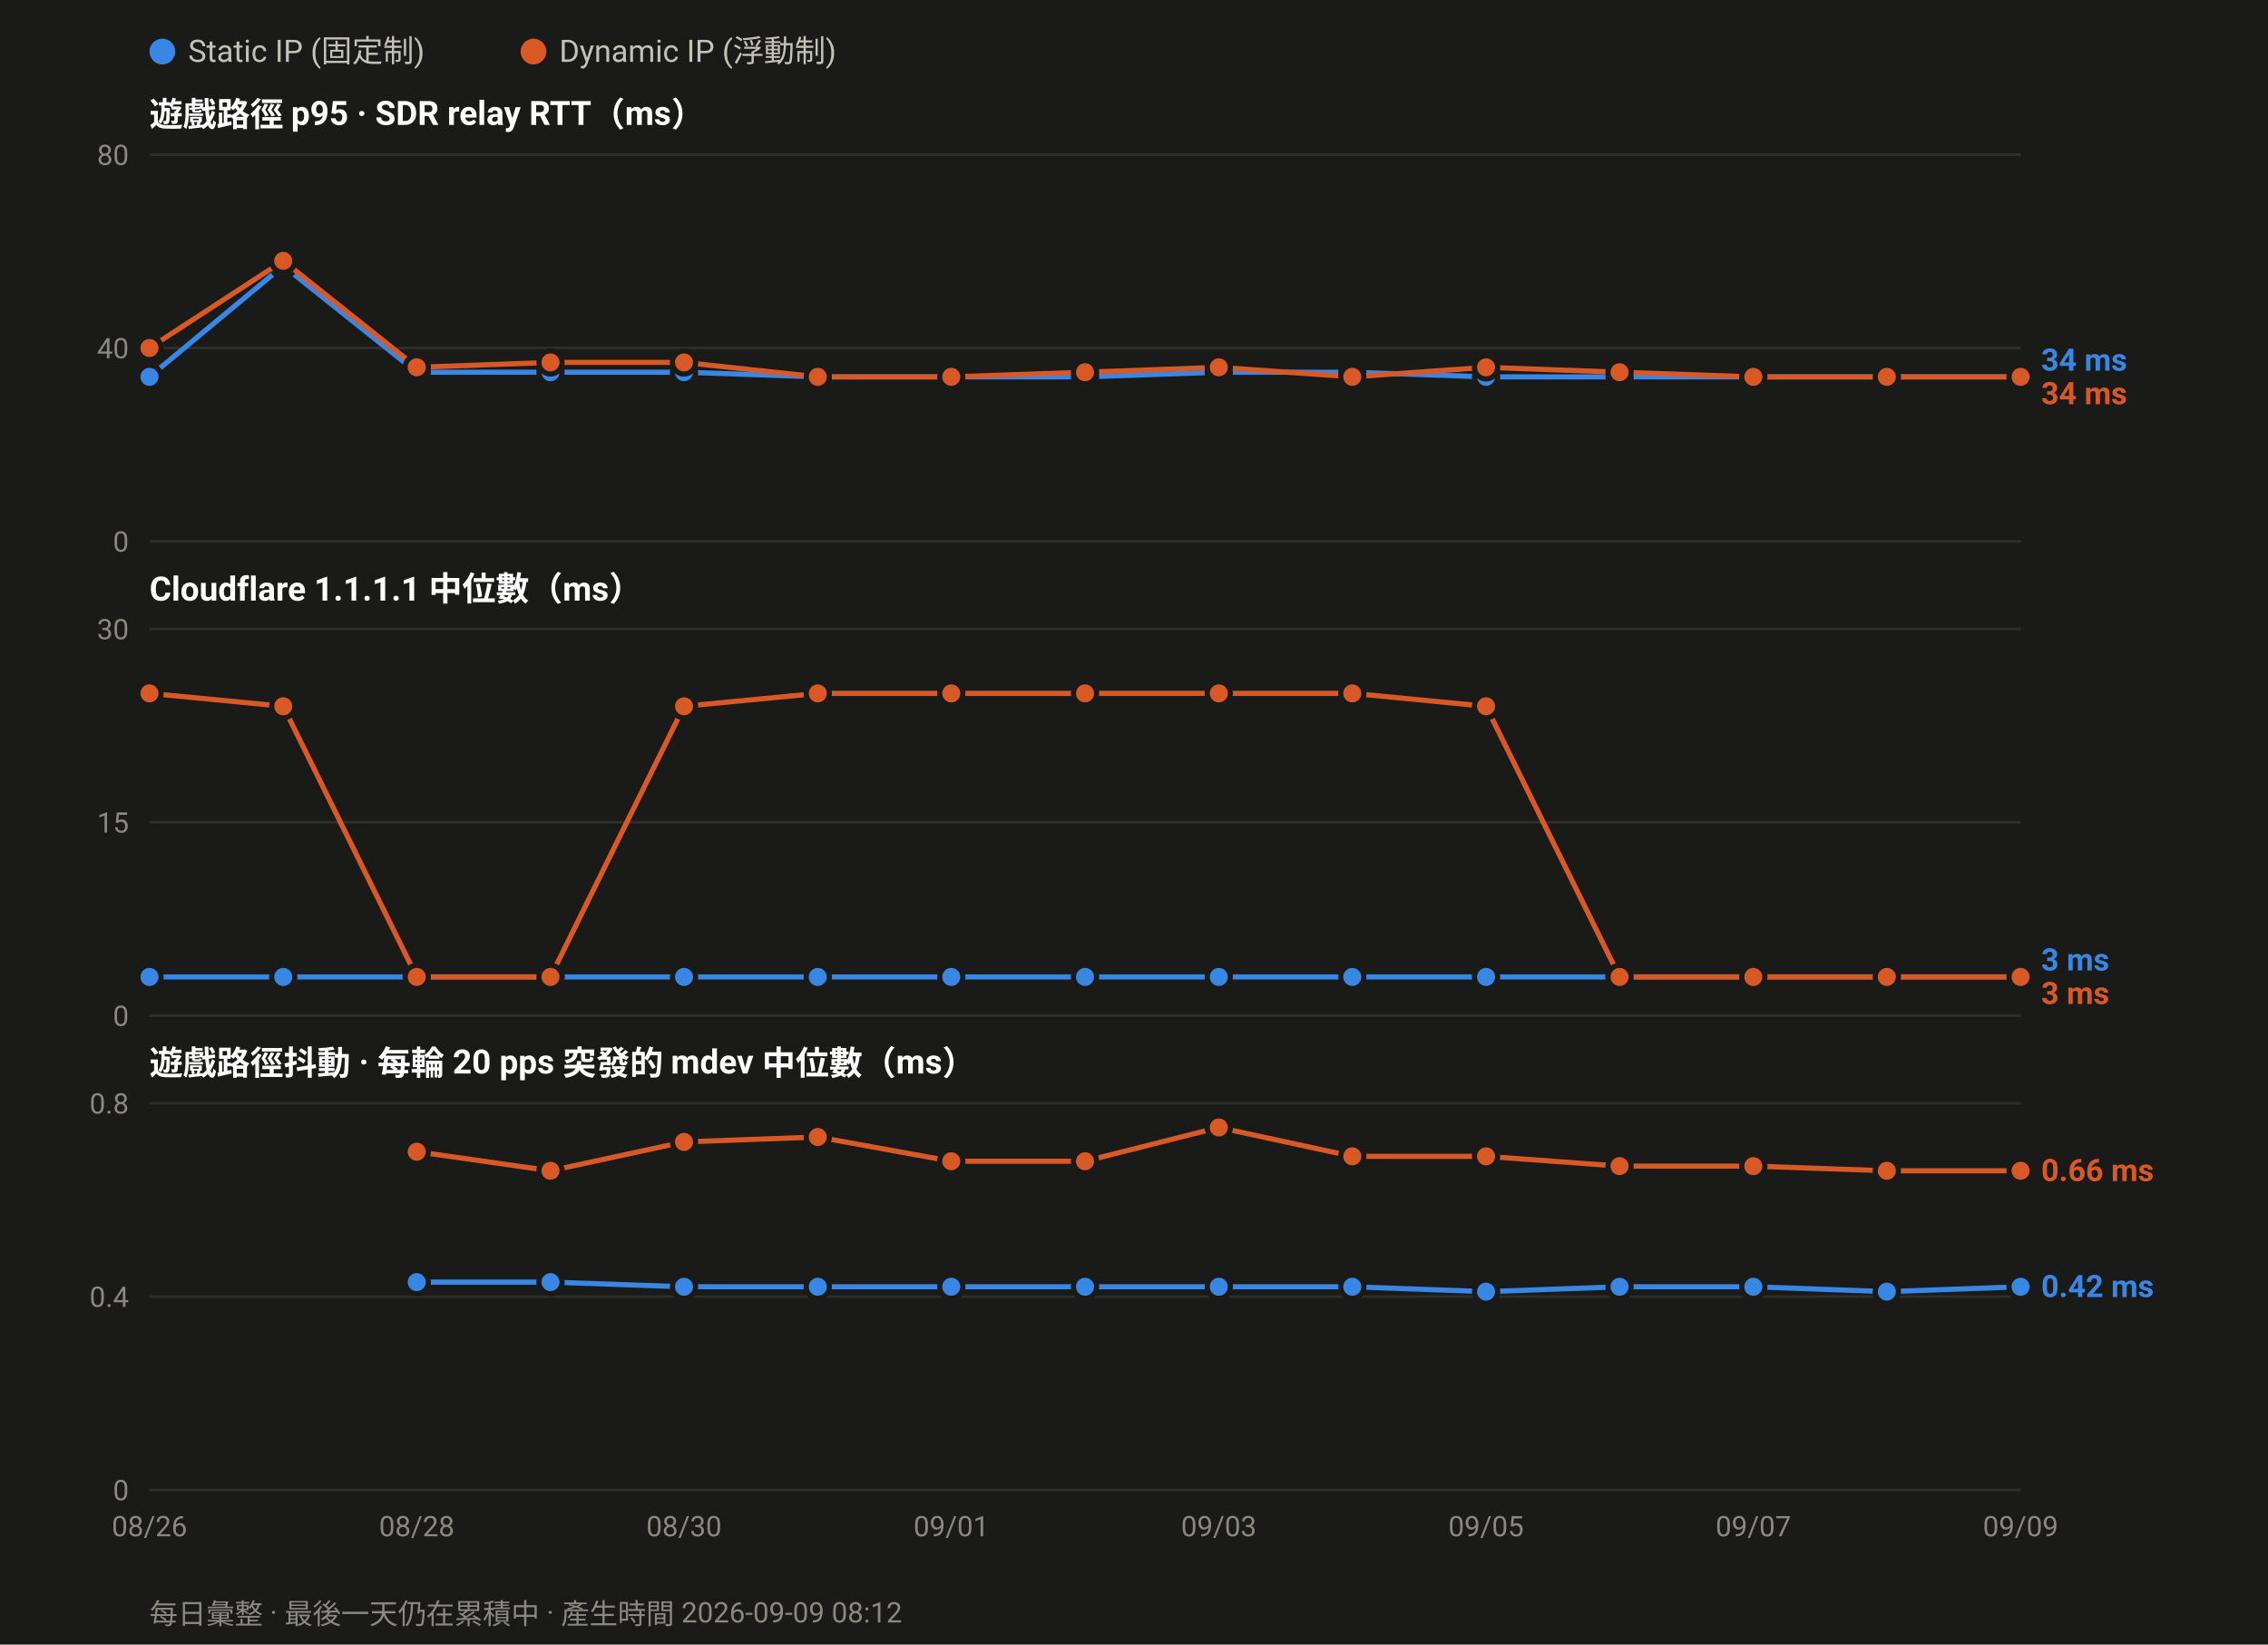
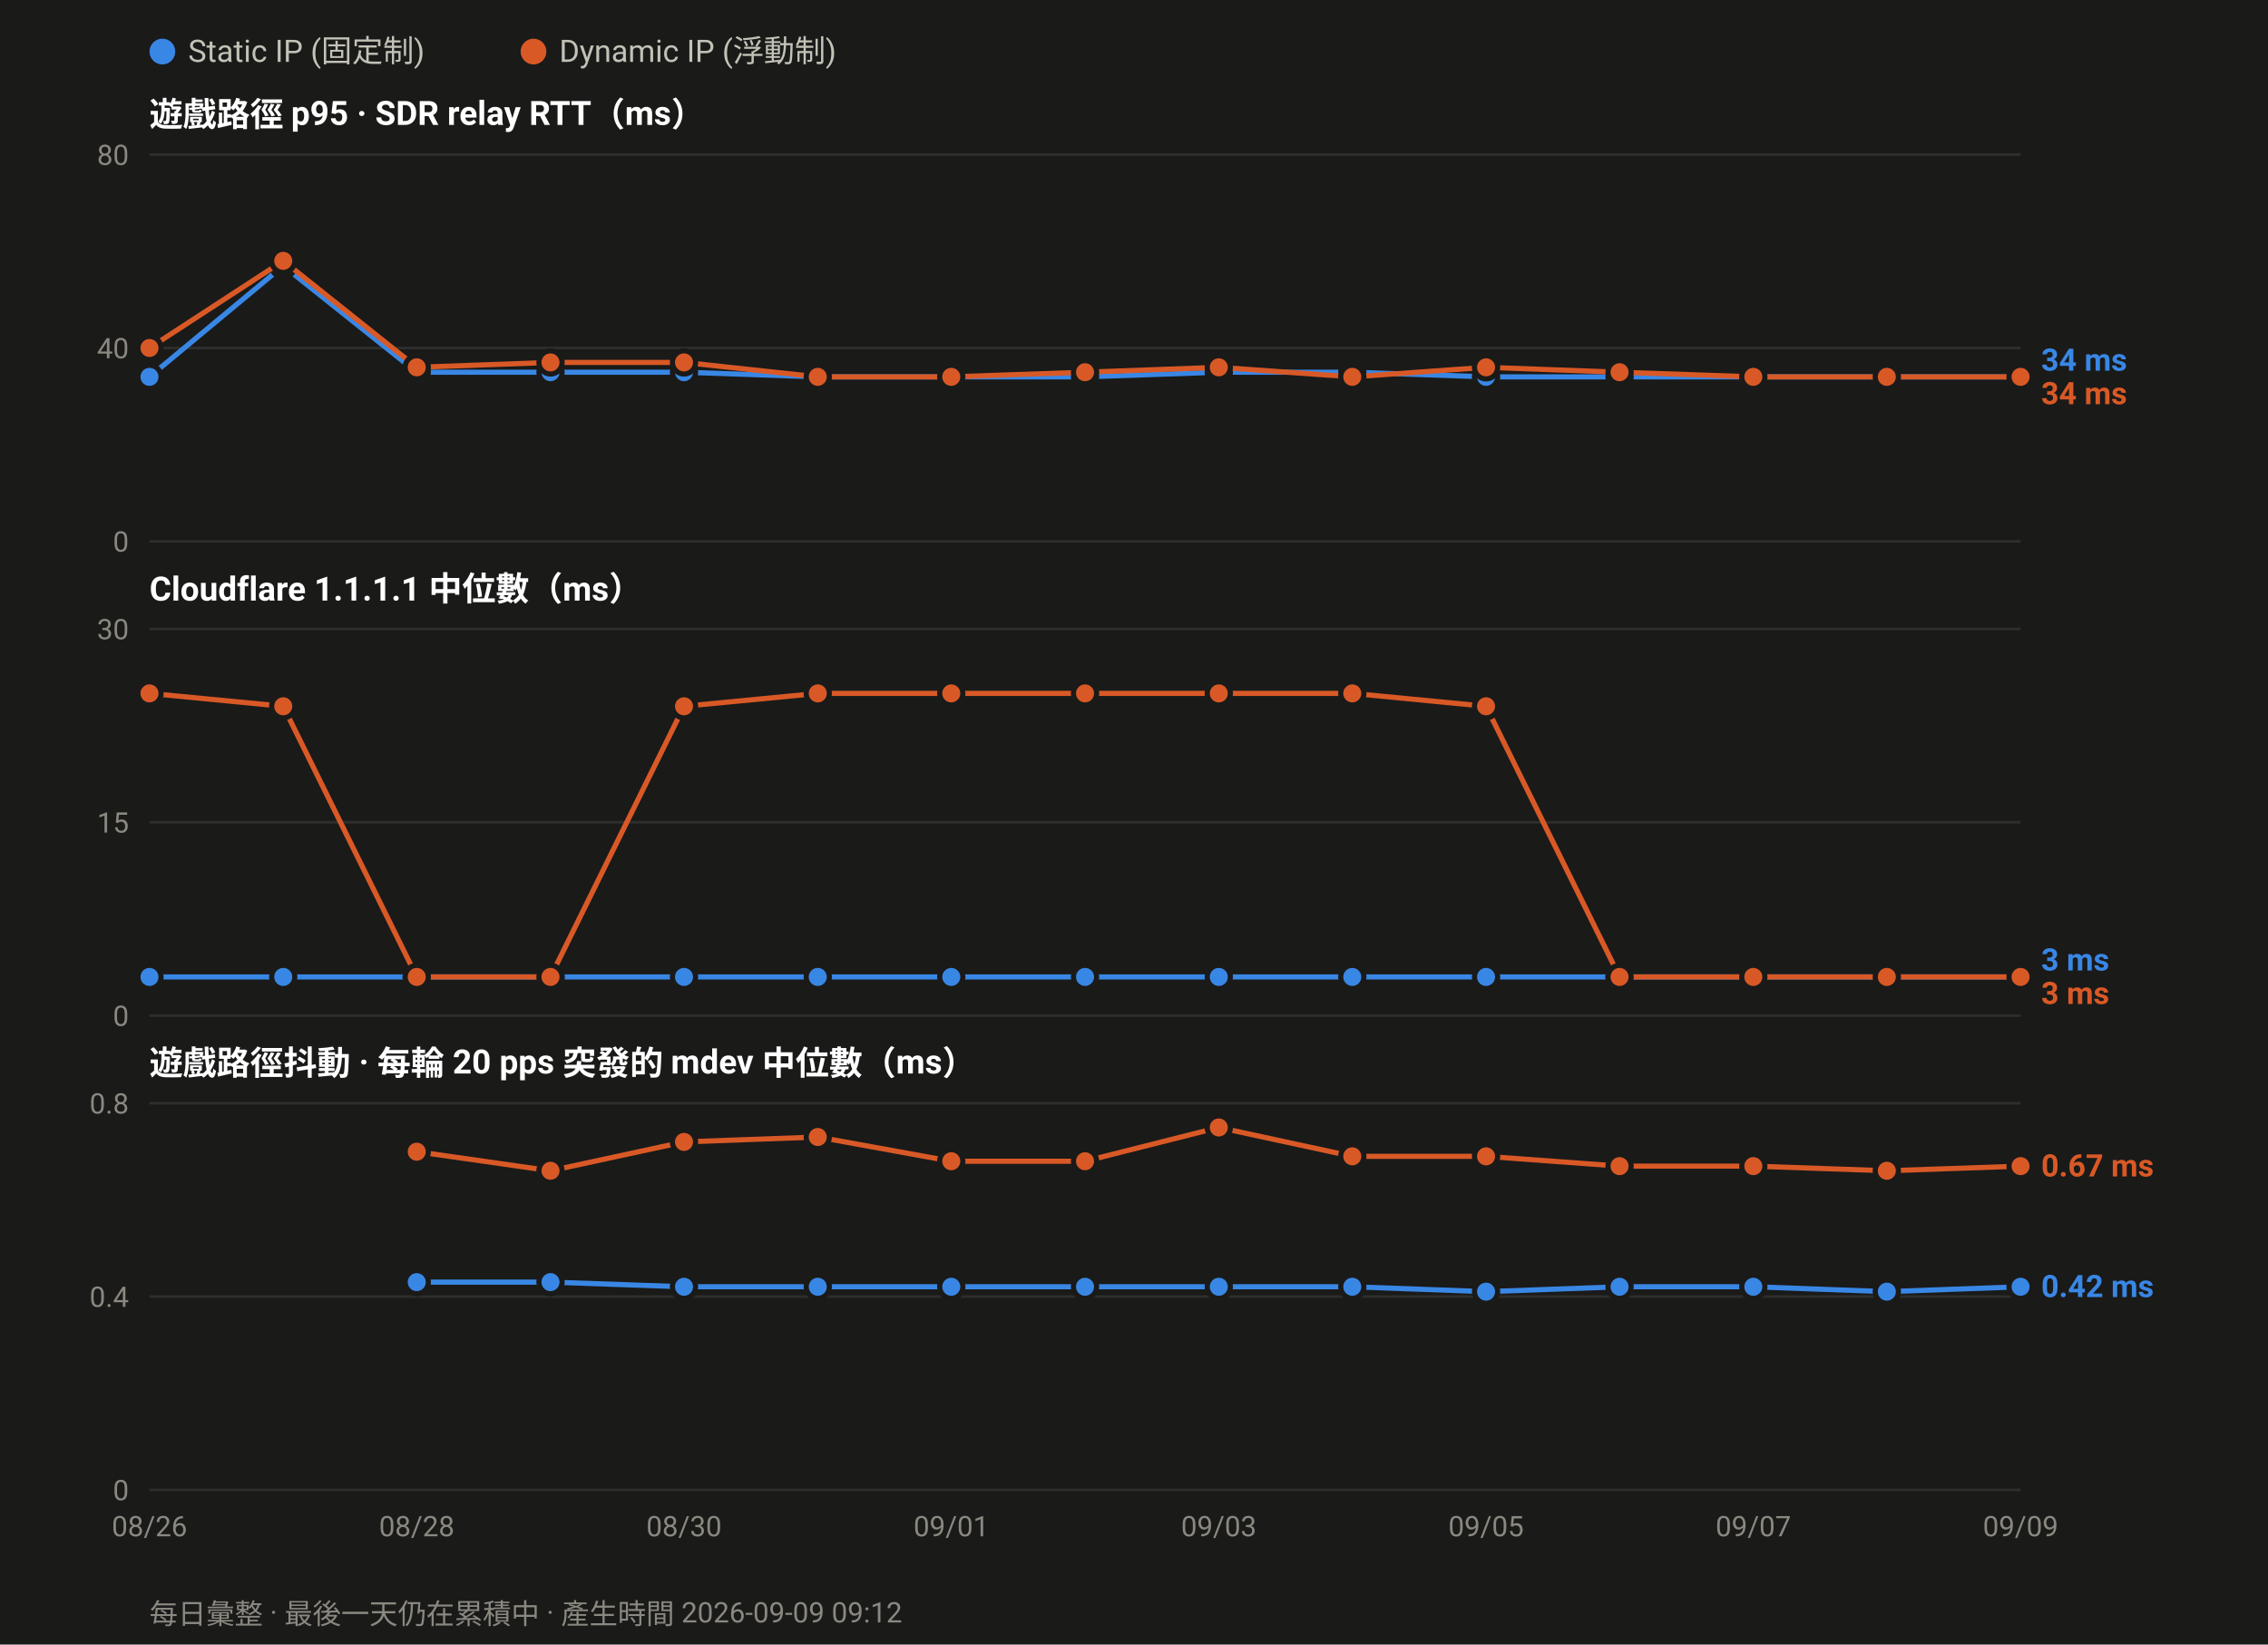
<svg xmlns="http://www.w3.org/2000/svg" width="880" height="638" viewBox="0 0 880 638" font-family="ui-sans-serif,-apple-system,Segoe UI,Roboto,Helvetica,Arial,sans-serif">
  <rect width="880" height="638" fill="#1a1a19" />
  <circle cx="63.0" cy="20" r="5" fill="#3987e5" />
  <text x="73.0" y="24" font-size="12" fill="#c3c2b7">Static IP (固定制)</text>
  <circle cx="207.0" cy="20" r="5" fill="#d95926" />
  <text x="217.0" y="24" font-size="12" fill="#c3c2b7">Dynamic IP (浮動制)</text>
  <text x="58" y="49.0" font-size="13" font-weight="600" fill="#ffffff">遊戲路徑 p95 · SDR relay RTT（ms）</text>
  <line x1="58" y1="210.0" x2="784.0" y2="210.0" stroke="#2e2e2c" stroke-width="1" />
  <text x="50" y="214.0" font-size="11" text-anchor="end" fill="#8a8880">0</text>
  <line x1="58" y1="135.0" x2="784.0" y2="135.0" stroke="#2e2e2c" stroke-width="1" />
  <text x="50" y="139.0" font-size="11" text-anchor="end" fill="#8a8880">40</text>
  <line x1="58" y1="60.0" x2="784.0" y2="60.0" stroke="#2e2e2c" stroke-width="1" />
  <text x="50" y="64.0" font-size="11" text-anchor="end" fill="#8a8880">80</text>
  <polyline fill="none" stroke="#3987e5" stroke-width="2" stroke-linejoin="round" points="58.0,146.2 109.9,103.1 161.7,144.4 213.6,144.4 265.4,144.4 317.3,146.2 369.1,146.2 421.0,146.2 472.9,144.4 524.7,144.4 576.6,146.2 628.4,146.2 680.3,146.2 732.1,146.2 784.0,146.2" />
  <circle cx="58.0" cy="146.2" r="4.5" fill="#3987e5" stroke="#1a1a19" stroke-width="2" />
  <circle cx="109.9" cy="103.1" r="4.5" fill="#3987e5" stroke="#1a1a19" stroke-width="2" />
  <circle cx="161.7" cy="144.4" r="4.5" fill="#3987e5" stroke="#1a1a19" stroke-width="2" />
  <circle cx="213.6" cy="144.4" r="4.5" fill="#3987e5" stroke="#1a1a19" stroke-width="2" />
  <circle cx="265.4" cy="144.4" r="4.5" fill="#3987e5" stroke="#1a1a19" stroke-width="2" />
  <circle cx="317.3" cy="146.2" r="4.5" fill="#3987e5" stroke="#1a1a19" stroke-width="2" />
  <circle cx="369.1" cy="146.2" r="4.5" fill="#3987e5" stroke="#1a1a19" stroke-width="2" />
  <circle cx="421.0" cy="146.2" r="4.5" fill="#3987e5" stroke="#1a1a19" stroke-width="2" />
  <circle cx="472.9" cy="144.4" r="4.5" fill="#3987e5" stroke="#1a1a19" stroke-width="2" />
  <circle cx="524.7" cy="144.4" r="4.5" fill="#3987e5" stroke="#1a1a19" stroke-width="2" />
  <circle cx="576.6" cy="146.2" r="4.5" fill="#3987e5" stroke="#1a1a19" stroke-width="2" />
  <circle cx="628.4" cy="146.2" r="4.5" fill="#3987e5" stroke="#1a1a19" stroke-width="2" />
  <circle cx="680.3" cy="146.2" r="4.5" fill="#3987e5" stroke="#1a1a19" stroke-width="2" />
  <circle cx="732.1" cy="146.2" r="4.5" fill="#3987e5" stroke="#1a1a19" stroke-width="2" />
  <circle cx="784.0" cy="146.2" r="4.5" fill="#3987e5" stroke="#1a1a19" stroke-width="2" />
  <polyline fill="none" stroke="#d95926" stroke-width="2" stroke-linejoin="round" points="58.0,135.0 109.9,101.2 161.7,142.5 213.6,140.6 265.4,140.6 317.3,146.2 369.1,146.2 421.0,144.4 472.9,142.5 524.7,146.2 576.6,142.5 628.4,144.4 680.3,146.2 732.1,146.2 784.0,146.2" />
  <circle cx="58.0" cy="135.0" r="4.5" fill="#d95926" stroke="#1a1a19" stroke-width="2" />
  <circle cx="109.9" cy="101.2" r="4.5" fill="#d95926" stroke="#1a1a19" stroke-width="2" />
  <circle cx="161.7" cy="142.5" r="4.5" fill="#d95926" stroke="#1a1a19" stroke-width="2" />
  <circle cx="213.6" cy="140.6" r="4.5" fill="#d95926" stroke="#1a1a19" stroke-width="2" />
  <circle cx="265.4" cy="140.6" r="4.5" fill="#d95926" stroke="#1a1a19" stroke-width="2" />
  <circle cx="317.3" cy="146.2" r="4.5" fill="#d95926" stroke="#1a1a19" stroke-width="2" />
  <circle cx="369.1" cy="146.2" r="4.5" fill="#d95926" stroke="#1a1a19" stroke-width="2" />
  <circle cx="421.0" cy="144.4" r="4.5" fill="#d95926" stroke="#1a1a19" stroke-width="2" />
  <circle cx="472.9" cy="142.5" r="4.5" fill="#d95926" stroke="#1a1a19" stroke-width="2" />
  <circle cx="524.7" cy="146.2" r="4.5" fill="#d95926" stroke="#1a1a19" stroke-width="2" />
  <circle cx="576.6" cy="142.5" r="4.5" fill="#d95926" stroke="#1a1a19" stroke-width="2" />
  <circle cx="628.4" cy="144.4" r="4.5" fill="#d95926" stroke="#1a1a19" stroke-width="2" />
  <circle cx="680.3" cy="146.2" r="4.5" fill="#d95926" stroke="#1a1a19" stroke-width="2" />
  <circle cx="732.1" cy="146.2" r="4.5" fill="#d95926" stroke="#1a1a19" stroke-width="2" />
  <circle cx="784.0" cy="146.2" r="4.5" fill="#d95926" stroke="#1a1a19" stroke-width="2" />
  <text x="792.0" y="143.8" font-size="12" font-weight="600" fill="#3987e5">34 ms</text>
  <text x="792.0" y="156.8" font-size="12" font-weight="600" fill="#d95926">34 ms</text>
  <text x="58" y="233.0" font-size="13" font-weight="600" fill="#ffffff">Cloudflare 1.1.1.1 中位數（ms）</text>
  <line x1="58" y1="394.0" x2="784.0" y2="394.0" stroke="#2e2e2c" stroke-width="1" />
  <text x="50" y="398.0" font-size="11" text-anchor="end" fill="#8a8880">0</text>
  <line x1="58" y1="319.0" x2="784.0" y2="319.0" stroke="#2e2e2c" stroke-width="1" />
  <text x="50" y="323.0" font-size="11" text-anchor="end" fill="#8a8880">15</text>
  <line x1="58" y1="244.0" x2="784.0" y2="244.0" stroke="#2e2e2c" stroke-width="1" />
  <text x="50" y="248.0" font-size="11" text-anchor="end" fill="#8a8880">30</text>
  <polyline fill="none" stroke="#3987e5" stroke-width="2" stroke-linejoin="round" points="58.0,379.0 109.9,379.0 161.7,379.0 213.6,379.0 265.4,379.0 317.3,379.0 369.1,379.0 421.0,379.0 472.9,379.0 524.7,379.0 576.6,379.0 628.4,379.0 680.3,379.0 732.1,379.0 784.0,379.0" />
  <circle cx="58.0" cy="379.0" r="4.5" fill="#3987e5" stroke="#1a1a19" stroke-width="2" />
  <circle cx="109.9" cy="379.0" r="4.5" fill="#3987e5" stroke="#1a1a19" stroke-width="2" />
  <circle cx="161.7" cy="379.0" r="4.5" fill="#3987e5" stroke="#1a1a19" stroke-width="2" />
  <circle cx="213.6" cy="379.0" r="4.5" fill="#3987e5" stroke="#1a1a19" stroke-width="2" />
  <circle cx="265.4" cy="379.0" r="4.5" fill="#3987e5" stroke="#1a1a19" stroke-width="2" />
  <circle cx="317.3" cy="379.0" r="4.5" fill="#3987e5" stroke="#1a1a19" stroke-width="2" />
  <circle cx="369.1" cy="379.0" r="4.5" fill="#3987e5" stroke="#1a1a19" stroke-width="2" />
  <circle cx="421.0" cy="379.0" r="4.5" fill="#3987e5" stroke="#1a1a19" stroke-width="2" />
  <circle cx="472.9" cy="379.0" r="4.5" fill="#3987e5" stroke="#1a1a19" stroke-width="2" />
  <circle cx="524.7" cy="379.0" r="4.5" fill="#3987e5" stroke="#1a1a19" stroke-width="2" />
  <circle cx="576.6" cy="379.0" r="4.5" fill="#3987e5" stroke="#1a1a19" stroke-width="2" />
  <circle cx="628.4" cy="379.0" r="4.5" fill="#3987e5" stroke="#1a1a19" stroke-width="2" />
  <circle cx="680.3" cy="379.0" r="4.5" fill="#3987e5" stroke="#1a1a19" stroke-width="2" />
  <circle cx="732.1" cy="379.0" r="4.5" fill="#3987e5" stroke="#1a1a19" stroke-width="2" />
  <circle cx="784.0" cy="379.0" r="4.5" fill="#3987e5" stroke="#1a1a19" stroke-width="2" />
  <polyline fill="none" stroke="#d95926" stroke-width="2" stroke-linejoin="round" points="58.0,269.0 109.9,274.0 161.7,379.0 213.6,379.0 265.4,274.0 317.3,269.0 369.1,269.0 421.0,269.0 472.9,269.0 524.7,269.0 576.6,274.0 628.4,379.0 680.3,379.0 732.1,379.0 784.0,379.0" />
  <circle cx="58.0" cy="269.0" r="4.5" fill="#d95926" stroke="#1a1a19" stroke-width="2" />
  <circle cx="109.9" cy="274.0" r="4.5" fill="#d95926" stroke="#1a1a19" stroke-width="2" />
  <circle cx="161.7" cy="379.0" r="4.5" fill="#d95926" stroke="#1a1a19" stroke-width="2" />
  <circle cx="213.6" cy="379.0" r="4.5" fill="#d95926" stroke="#1a1a19" stroke-width="2" />
  <circle cx="265.4" cy="274.0" r="4.5" fill="#d95926" stroke="#1a1a19" stroke-width="2" />
  <circle cx="317.3" cy="269.0" r="4.5" fill="#d95926" stroke="#1a1a19" stroke-width="2" />
  <circle cx="369.1" cy="269.0" r="4.5" fill="#d95926" stroke="#1a1a19" stroke-width="2" />
  <circle cx="421.0" cy="269.0" r="4.5" fill="#d95926" stroke="#1a1a19" stroke-width="2" />
  <circle cx="472.9" cy="269.0" r="4.5" fill="#d95926" stroke="#1a1a19" stroke-width="2" />
  <circle cx="524.7" cy="269.0" r="4.5" fill="#d95926" stroke="#1a1a19" stroke-width="2" />
  <circle cx="576.6" cy="274.0" r="4.5" fill="#d95926" stroke="#1a1a19" stroke-width="2" />
  <circle cx="628.4" cy="379.0" r="4.5" fill="#d95926" stroke="#1a1a19" stroke-width="2" />
  <circle cx="680.3" cy="379.0" r="4.5" fill="#d95926" stroke="#1a1a19" stroke-width="2" />
  <circle cx="732.1" cy="379.0" r="4.5" fill="#d95926" stroke="#1a1a19" stroke-width="2" />
  <circle cx="784.0" cy="379.0" r="4.5" fill="#d95926" stroke="#1a1a19" stroke-width="2" />
  <text x="792.0" y="376.5" font-size="12" font-weight="600" fill="#3987e5">3 ms</text>
  <text x="792.0" y="389.5" font-size="12" font-weight="600" fill="#d95926">3 ms</text>
  <text x="58" y="417.0" font-size="13" font-weight="600" fill="#ffffff">遊戲路徑抖動 · 每輪 20 pps 突發的 mdev 中位數（ms）</text>
  <line x1="58" y1="578.0" x2="784.0" y2="578.0" stroke="#2e2e2c" stroke-width="1" />
  <text x="50" y="582.0" font-size="11" text-anchor="end" fill="#8a8880">0</text>
  <line x1="58" y1="503.0" x2="784.0" y2="503.0" stroke="#2e2e2c" stroke-width="1" />
  <text x="50" y="507.0" font-size="11" text-anchor="end" fill="#8a8880">0.4</text>
  <line x1="58" y1="428.0" x2="784.0" y2="428.0" stroke="#2e2e2c" stroke-width="1" />
  <text x="50" y="432.0" font-size="11" text-anchor="end" fill="#8a8880">0.8</text>
  <polyline fill="none" stroke="#3987e5" stroke-width="2" stroke-linejoin="round" points="161.7,497.4 213.6,497.4 265.4,499.2 317.3,499.2 369.1,499.2 421.0,499.2 472.9,499.2 524.7,499.2 576.6,501.1 628.4,499.2 680.3,499.2 732.1,501.1 784.0,499.2" />
  <circle cx="161.7" cy="497.4" r="4.5" fill="#3987e5" stroke="#1a1a19" stroke-width="2" />
  <circle cx="213.6" cy="497.4" r="4.5" fill="#3987e5" stroke="#1a1a19" stroke-width="2" />
  <circle cx="265.4" cy="499.2" r="4.5" fill="#3987e5" stroke="#1a1a19" stroke-width="2" />
  <circle cx="317.3" cy="499.2" r="4.5" fill="#3987e5" stroke="#1a1a19" stroke-width="2" />
  <circle cx="369.1" cy="499.2" r="4.5" fill="#3987e5" stroke="#1a1a19" stroke-width="2" />
  <circle cx="421.0" cy="499.2" r="4.5" fill="#3987e5" stroke="#1a1a19" stroke-width="2" />
  <circle cx="472.9" cy="499.2" r="4.5" fill="#3987e5" stroke="#1a1a19" stroke-width="2" />
  <circle cx="524.7" cy="499.2" r="4.5" fill="#3987e5" stroke="#1a1a19" stroke-width="2" />
  <circle cx="576.6" cy="501.1" r="4.5" fill="#3987e5" stroke="#1a1a19" stroke-width="2" />
  <circle cx="628.4" cy="499.2" r="4.5" fill="#3987e5" stroke="#1a1a19" stroke-width="2" />
  <circle cx="680.3" cy="499.2" r="4.5" fill="#3987e5" stroke="#1a1a19" stroke-width="2" />
  <circle cx="732.1" cy="501.1" r="4.5" fill="#3987e5" stroke="#1a1a19" stroke-width="2" />
  <circle cx="784.0" cy="499.2" r="4.5" fill="#3987e5" stroke="#1a1a19" stroke-width="2" />
-   <polyline fill="none" stroke="#d95926" stroke-width="2" stroke-linejoin="round" points="161.7,446.8 213.6,454.2 265.4,443.0 317.3,441.1 369.1,450.5 421.0,450.5 472.9,437.4 524.7,448.6 576.6,448.6 628.4,452.4 680.3,452.4 732.1,454.2 784.0,454.2" />
+   <polyline fill="none" stroke="#d95926" stroke-width="2" stroke-linejoin="round" points="161.7,446.8 213.6,454.2 265.4,443.0 317.3,441.1 369.1,450.5 421.0,450.5 472.9,437.4 524.7,448.6 576.6,448.6 628.4,452.4 680.3,452.4 732.1,454.2 784.0,452.4" />
  <circle cx="161.7" cy="446.8" r="4.5" fill="#d95926" stroke="#1a1a19" stroke-width="2" />
  <circle cx="213.6" cy="454.2" r="4.5" fill="#d95926" stroke="#1a1a19" stroke-width="2" />
  <circle cx="265.4" cy="443.0" r="4.5" fill="#d95926" stroke="#1a1a19" stroke-width="2" />
  <circle cx="317.3" cy="441.1" r="4.5" fill="#d95926" stroke="#1a1a19" stroke-width="2" />
  <circle cx="369.1" cy="450.5" r="4.5" fill="#d95926" stroke="#1a1a19" stroke-width="2" />
  <circle cx="421.0" cy="450.5" r="4.5" fill="#d95926" stroke="#1a1a19" stroke-width="2" />
  <circle cx="472.9" cy="437.4" r="4.5" fill="#d95926" stroke="#1a1a19" stroke-width="2" />
  <circle cx="524.7" cy="448.6" r="4.5" fill="#d95926" stroke="#1a1a19" stroke-width="2" />
  <circle cx="576.6" cy="448.6" r="4.5" fill="#d95926" stroke="#1a1a19" stroke-width="2" />
  <circle cx="628.4" cy="452.4" r="4.5" fill="#d95926" stroke="#1a1a19" stroke-width="2" />
  <circle cx="680.3" cy="452.4" r="4.5" fill="#d95926" stroke="#1a1a19" stroke-width="2" />
  <circle cx="732.1" cy="454.2" r="4.5" fill="#d95926" stroke="#1a1a19" stroke-width="2" />
-   <circle cx="784.0" cy="454.2" r="4.5" fill="#d95926" stroke="#1a1a19" stroke-width="2" />
-   <text x="792.0" y="458.2" font-size="12" font-weight="600" fill="#d95926">0.66 ms</text>
+   <circle cx="784.0" cy="452.4" r="4.5" fill="#d95926" stroke="#1a1a19" stroke-width="2" />
+   <text x="792.0" y="456.4" font-size="12" font-weight="600" fill="#d95926">0.67 ms</text>
  <text x="792.0" y="503.2" font-size="12" font-weight="600" fill="#3987e5">0.42 ms</text>
  <text x="58.0" y="596.0" font-size="11" text-anchor="middle" fill="#8a8880">08/26</text>
  <text x="161.7" y="596.0" font-size="11" text-anchor="middle" fill="#8a8880">08/28</text>
  <text x="265.4" y="596.0" font-size="11" text-anchor="middle" fill="#8a8880">08/30</text>
  <text x="369.1" y="596.0" font-size="11" text-anchor="middle" fill="#8a8880">09/01</text>
  <text x="472.9" y="596.0" font-size="11" text-anchor="middle" fill="#8a8880">09/03</text>
  <text x="576.6" y="596.0" font-size="11" text-anchor="middle" fill="#8a8880">09/05</text>
  <text x="680.3" y="596.0" font-size="11" text-anchor="middle" fill="#8a8880">09/07</text>
  <text x="784.0" y="596.0" font-size="11" text-anchor="middle" fill="#8a8880">09/09</text>
-   <text x="58" y="630" font-size="11" fill="#8a8880">每日彙整 · 最後一天仍在累積中 · 產生時間 2026-09-09 08:12</text>
+   <text x="58" y="630" font-size="11" fill="#8a8880">每日彙整 · 最後一天仍在累積中 · 產生時間 2026-09-09 09:12</text>
</svg>
